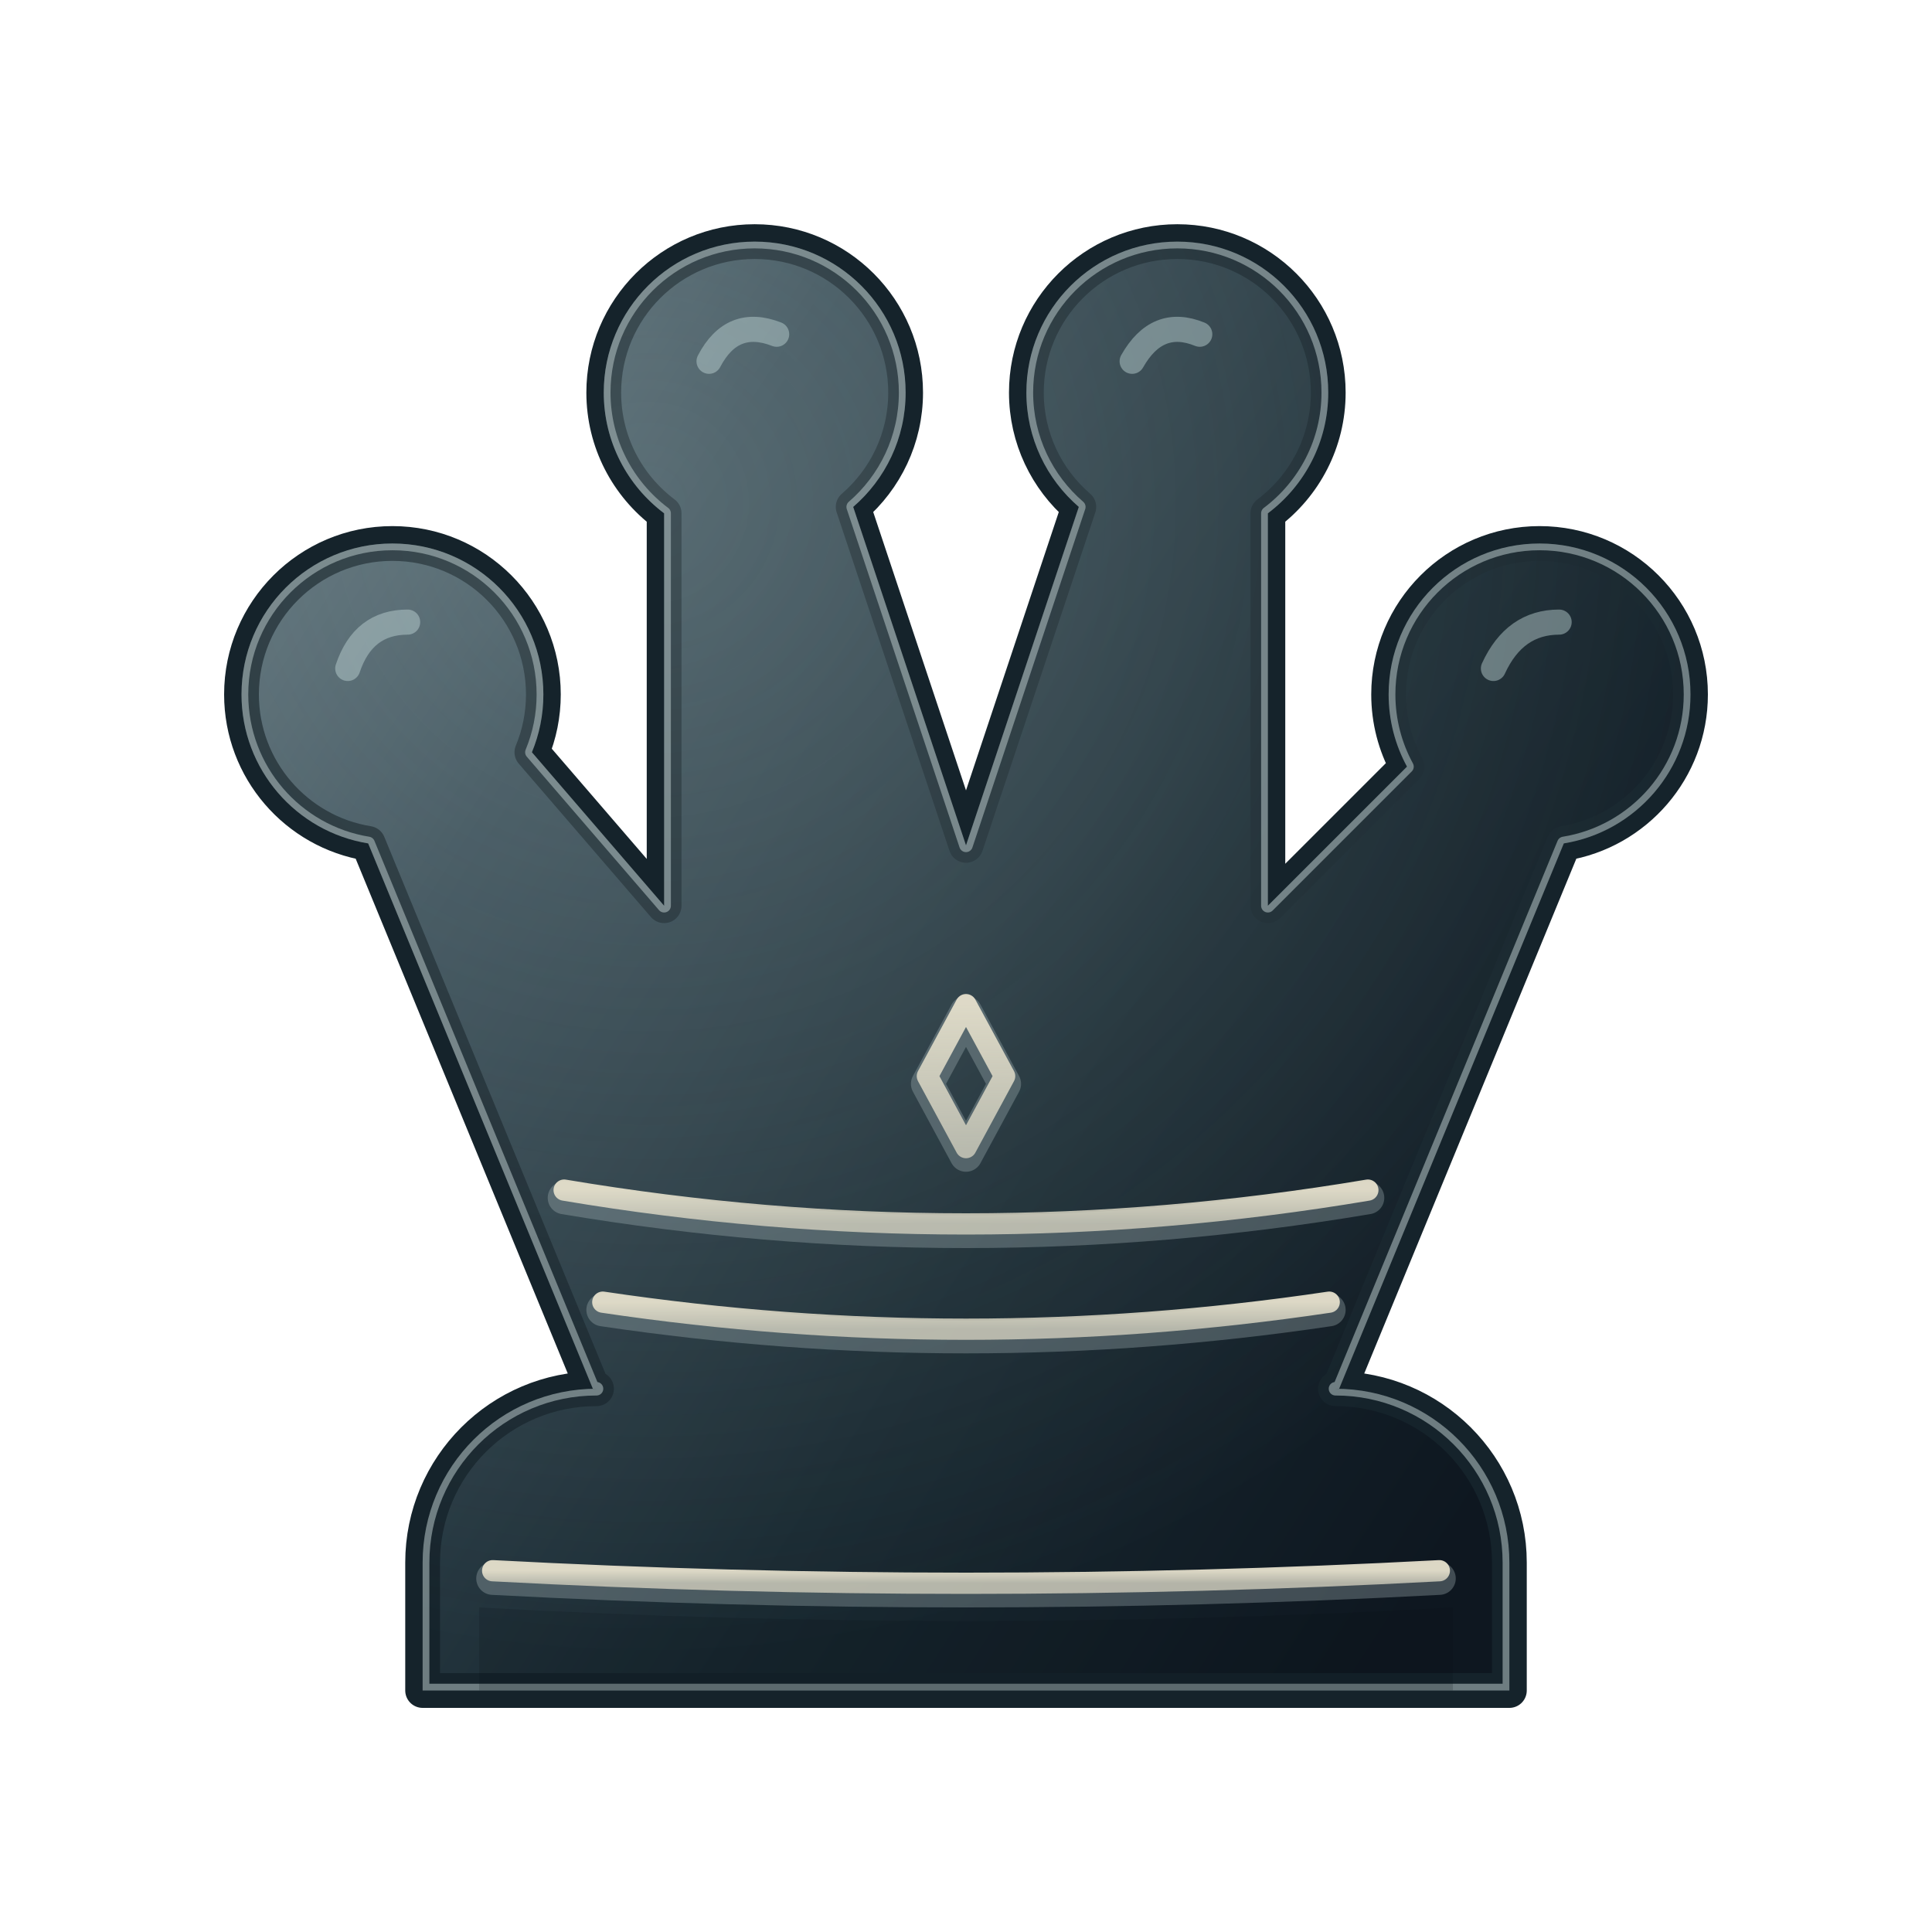
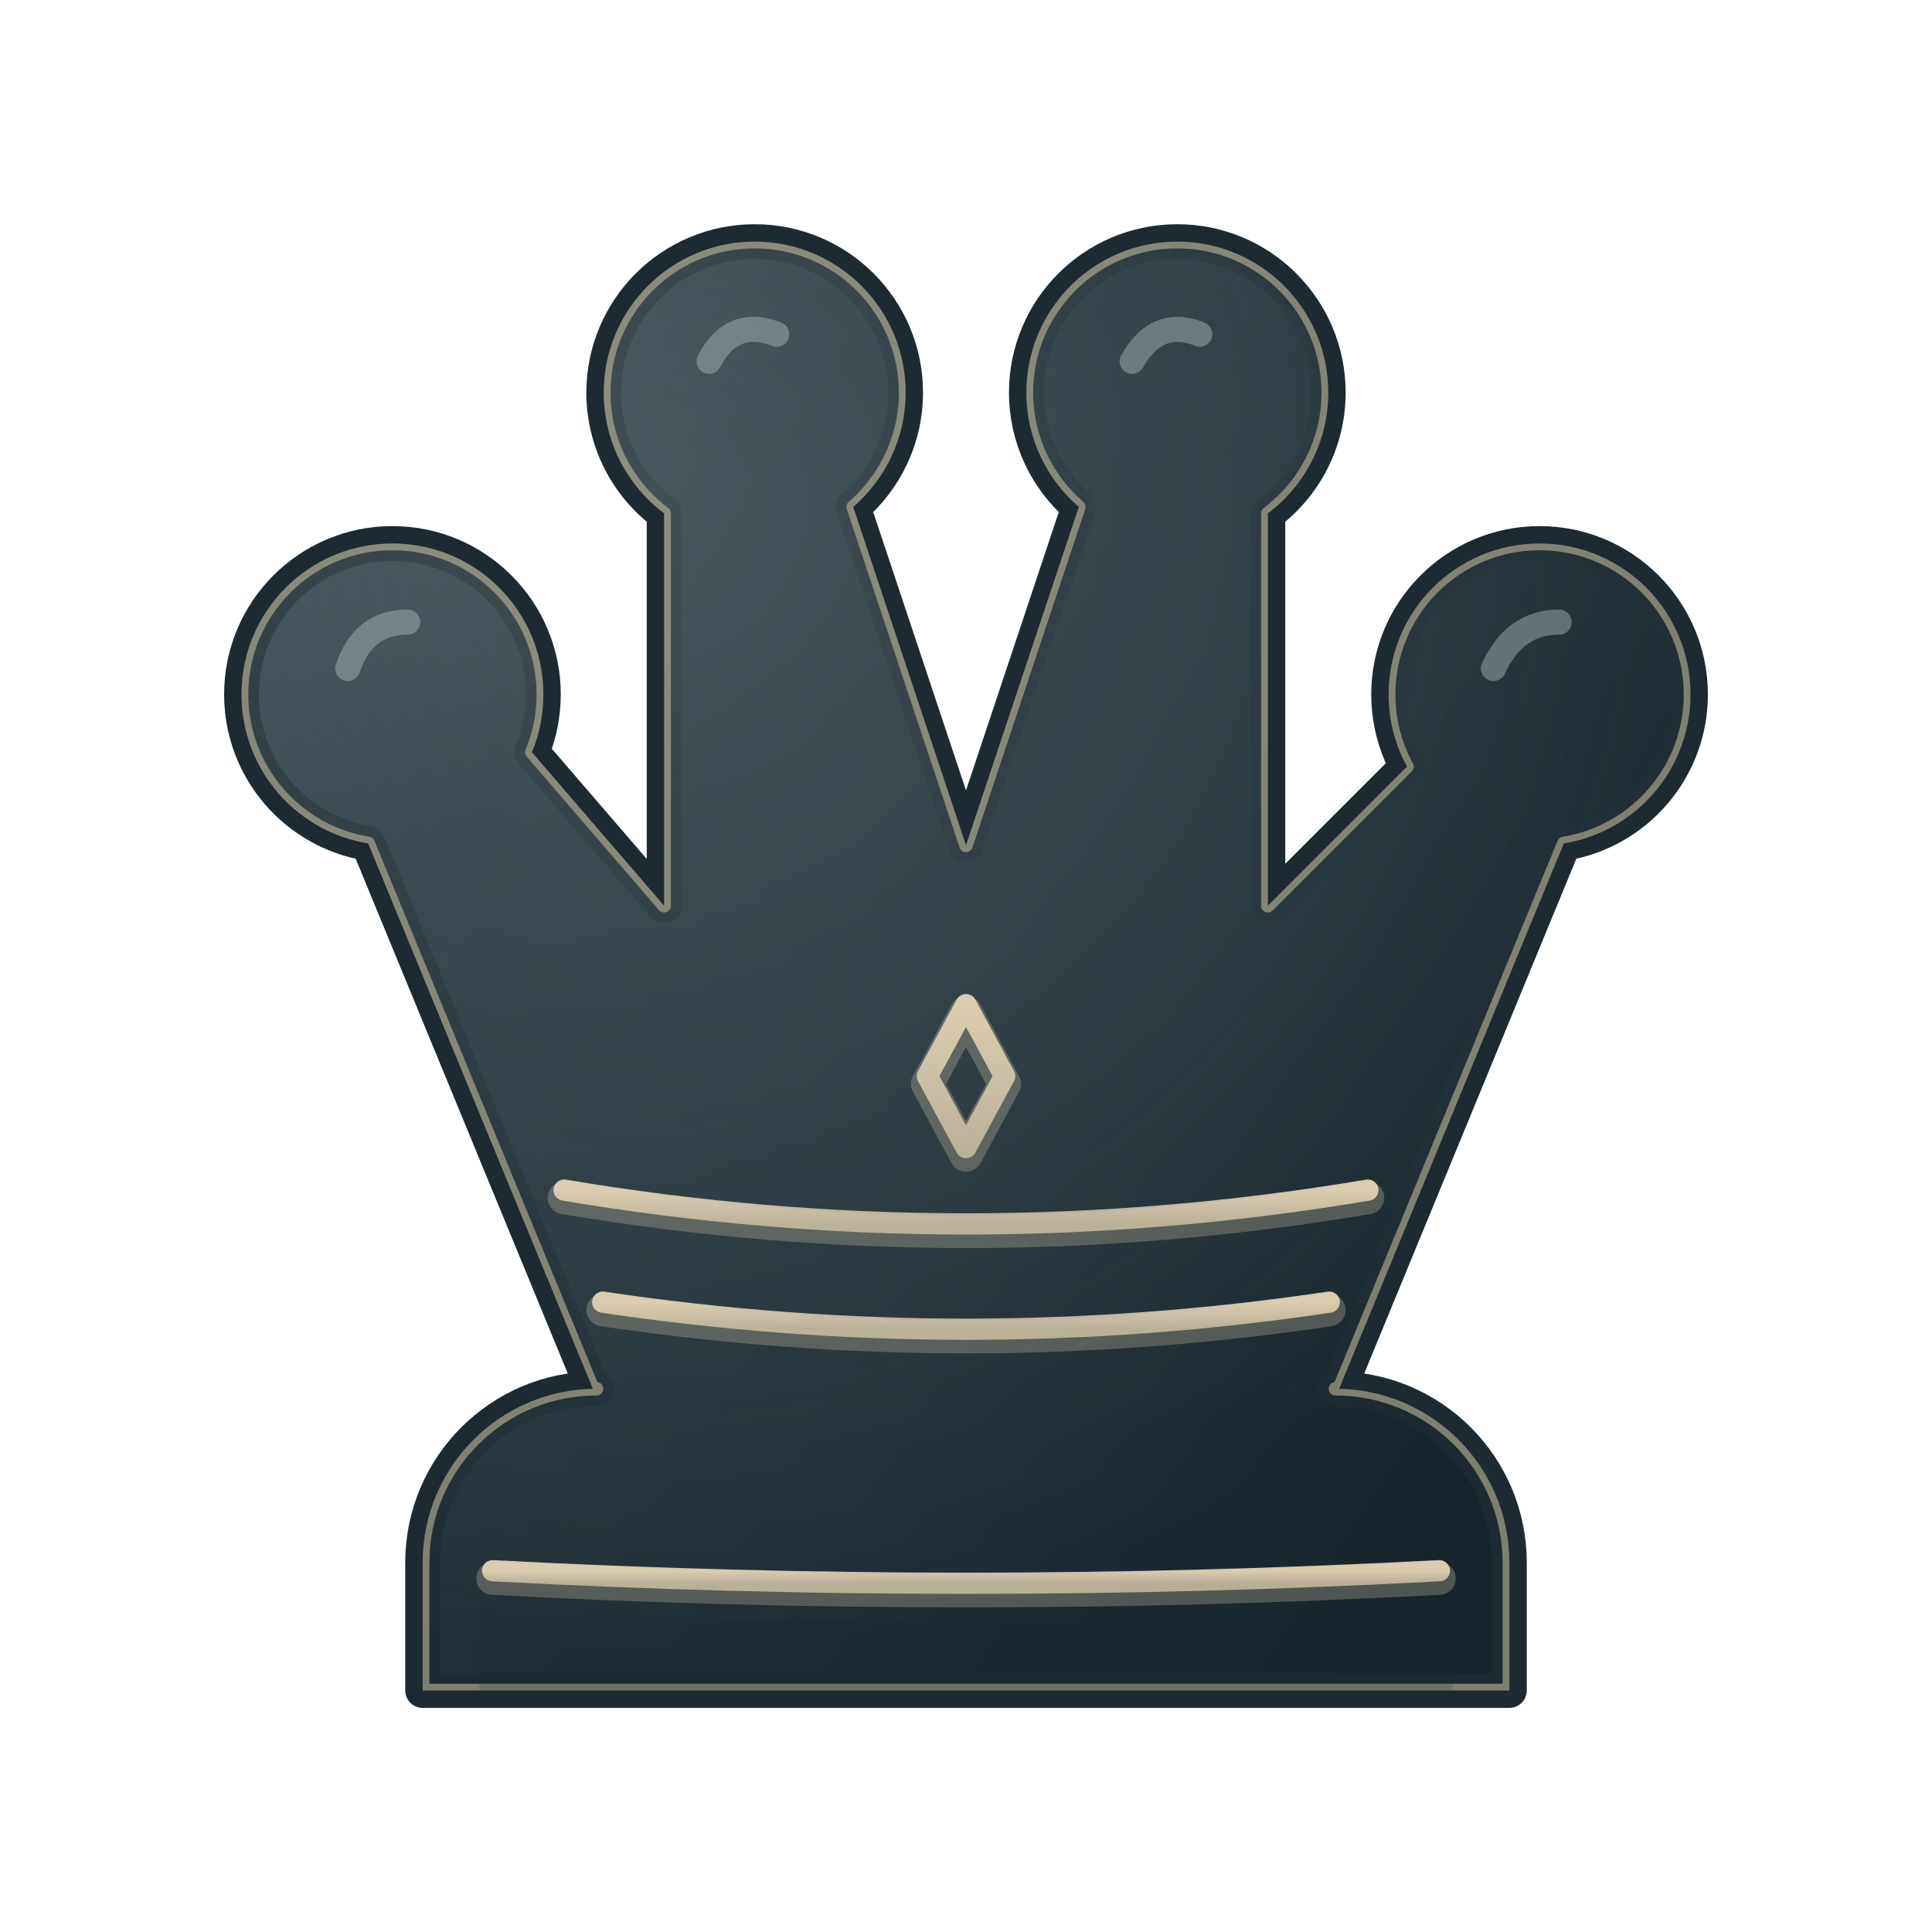
<svg xmlns="http://www.w3.org/2000/svg" viewBox="0 0 1000 1000" role="img" aria-labelledby="sculpted-bq-title sculpted-bq-desc">
  <defs>
    <linearGradient id="sculpted-bq-body" x1="0" y1="0" x2="1" y2="0.65">
-       <stop offset="0" stop-color="#61747c" />
-       <stop offset=".3" stop-color="#334650" />
-       <stop offset=".68" stop-color="#182830" />
-       <stop offset="1" stop-color="#0e1720" />
+       <stop offset="0" stop-color="#3b4a53" />
+       <stop offset=".3" stop-color="#26343d" />
+       <stop offset=".68" stop-color="#202d35" />
+       <stop offset="1" stop-color="#17242c" />
    </linearGradient>
    <radialGradient id="sculpted-bq-light" cx=".28" cy=".18" r=".8">
-       <stop stop-color="#c3d9d9" stop-opacity=".25" />
-       <stop offset="1" stop-color="#c3d9d9" stop-opacity="0" />
+       <stop stop-color="#aebebc" stop-opacity=".25" />
+       <stop offset="1" stop-color="#aebebc" stop-opacity="0" />
    </radialGradient>
    <linearGradient id="sculpted-bq-groove" x1="0" y1="0" x2="0" y2="1">
-       <stop stop-color="#e4dfcb" stop-opacity=".95" />
-       <stop offset="1" stop-color="#e4dfcb" stop-opacity=".7" />
+       <stop stop-color="#e2d3b3" stop-opacity=".95" />
+       <stop offset="1" stop-color="#e2d3b3" stop-opacity=".7" />
    </linearGradient>
    <clipPath id="sculpted-bq-clip">
      <path d="M875 359.44C875 398.31 846.6 430.55 809.43 436.55L693.14 718.81H691.25C740.96 718.81 781.25 759.11 781.25 808.81V875H218.75V808.81C218.75 759.11 259.04 718.81 308.75 718.81H306.86L190.57 436.55C153.4 430.55 125 398.31 125 359.44C125 316.29 159.98 281.31 203.12 281.31C246.27 281.31 281.25 316.29 281.25 359.44C281.25 370.04 279.14 380.15 275.31 389.37L343.75 468.81V265.69C324.78 251.44 312.5 228.75 312.5 203.19C312.5 160.04 347.48 125.06 390.62 125.06C433.77 125.06 468.75 160.04 468.75 203.19C468.75 226.85 458.23 248.05 441.61 262.38L500 437.56L558.39 262.38C541.77 248.05 531.25 226.85 531.25 203.19C531.25 160.04 566.23 125.06 609.38 125.06C652.52 125.06 687.5 160.04 687.5 203.19C687.5 228.75 675.22 251.44 656.25 265.69V468.81L728.25 396.81C722.2 385.71 718.75 372.97 718.75 359.44C718.75 316.29 753.73 281.31 796.88 281.31C840.02 281.31 875 316.29 875 359.44Z" />
    </clipPath>
  </defs>
-   <path d="M875 359.44C875 398.31 846.6 430.55 809.43 436.55L693.14 718.81H691.25C740.96 718.81 781.25 759.11 781.25 808.81V875H218.75V808.81C218.75 759.11 259.04 718.81 308.75 718.81H306.86L190.57 436.55C153.4 430.55 125 398.31 125 359.44C125 316.29 159.98 281.31 203.12 281.31C246.27 281.31 281.25 316.29 281.25 359.44C281.25 370.04 279.14 380.15 275.31 389.37L343.75 468.81V265.69C324.78 251.44 312.5 228.75 312.5 203.19C312.5 160.04 347.48 125.06 390.62 125.06C433.77 125.06 468.75 160.04 468.75 203.19C468.75 226.85 458.23 248.05 441.61 262.38L500 437.56L558.39 262.38C541.77 248.05 531.25 226.85 531.25 203.19C531.25 160.04 566.23 125.06 609.38 125.06C652.52 125.06 687.5 160.04 687.5 203.19C687.5 228.75 675.22 251.44 656.25 265.69V468.81L728.25 396.81C722.2 385.71 718.75 372.97 718.75 359.44C718.75 316.29 753.73 281.31 796.88 281.31C840.02 281.31 875 316.29 875 359.44Z" fill="url(#sculpted-bq-body)" stroke="#15232b" stroke-width="18" stroke-linejoin="round" />
+   <path d="M875 359.44C875 398.31 846.6 430.55 809.43 436.55L693.14 718.81H691.25C740.96 718.81 781.25 759.11 781.25 808.81V875H218.75V808.81C218.75 759.11 259.04 718.81 308.75 718.81H306.86L190.57 436.55C153.4 430.55 125 398.31 125 359.44C125 316.29 159.98 281.31 203.12 281.31C246.27 281.31 281.25 316.29 281.25 359.44C281.25 370.04 279.14 380.15 275.31 389.37L343.75 468.81V265.69C324.78 251.44 312.5 228.75 312.5 203.19C312.5 160.04 347.48 125.06 390.62 125.06C433.77 125.06 468.75 160.04 468.75 203.19C468.75 226.85 458.23 248.05 441.61 262.38L500 437.56L558.39 262.38C541.77 248.05 531.25 226.85 531.25 203.19C531.25 160.04 566.23 125.06 609.38 125.06C652.52 125.06 687.5 160.04 687.5 203.19C687.5 228.75 675.22 251.44 656.25 265.69V468.81L728.25 396.81C722.2 385.71 718.75 372.97 718.75 359.44C718.75 316.29 753.73 281.31 796.88 281.31C840.02 281.31 875 316.29 875 359.44Z" fill="url(#sculpted-bq-body)" stroke="#1d2a32" stroke-width="18" stroke-linejoin="round" />
  <g clip-path="url(#sculpted-bq-clip)">
    <path d="M875 359.44C875 398.31 846.6 430.55 809.43 436.55L693.14 718.81H691.25C740.96 718.81 781.25 759.11 781.25 808.81V875H218.75V808.81C218.75 759.11 259.04 718.81 308.75 718.81H306.86L190.57 436.55C153.4 430.55 125 398.31 125 359.44C125 316.29 159.98 281.31 203.12 281.31C246.27 281.31 281.25 316.29 281.25 359.44C281.25 370.04 279.14 380.15 275.31 389.37L343.75 468.81V265.69C324.78 251.44 312.5 228.75 312.5 203.19C312.5 160.04 347.48 125.06 390.62 125.06C433.77 125.06 468.75 160.04 468.75 203.19C468.75 226.85 458.23 248.05 441.61 262.38L500 437.56L558.39 262.38C541.77 248.05 531.25 226.85 531.25 203.19C531.25 160.04 566.23 125.06 609.38 125.06C652.52 125.06 687.5 160.04 687.5 203.19C687.5 228.75 675.22 251.44 656.25 265.69V468.81L728.25 396.81C722.2 385.71 718.75 372.97 718.75 359.44C718.75 316.29 753.73 281.31 796.88 281.31C840.02 281.31 875 316.29 875 359.44Z" fill="url(#sculpted-bq-light)" />
-     <path d="M875 359.44C875 398.31 846.6 430.55 809.43 436.55L693.14 718.81H691.25C740.96 718.81 781.25 759.11 781.25 808.81V875H218.75V808.81C218.75 759.11 259.04 718.81 308.75 718.81H306.86L190.57 436.55C153.4 430.55 125 398.31 125 359.44C125 316.29 159.98 281.31 203.12 281.31C246.27 281.31 281.25 316.29 281.25 359.44C281.25 370.04 279.14 380.15 275.31 389.37L343.75 468.81V265.69C324.78 251.44 312.5 228.75 312.5 203.19C312.5 160.04 347.48 125.06 390.62 125.06C433.77 125.06 468.75 160.04 468.75 203.19C468.75 226.85 458.23 248.05 441.61 262.38L500 437.56L558.39 262.38C541.77 248.05 531.25 226.85 531.25 203.19C531.25 160.04 566.23 125.06 609.38 125.06C652.52 125.06 687.5 160.04 687.5 203.19C687.5 228.75 675.22 251.44 656.25 265.69V468.81L728.25 396.81C722.2 385.71 718.75 372.97 718.75 359.44C718.75 316.29 753.73 281.31 796.88 281.31C840.02 281.31 875 316.29 875 359.44Z" fill="none" stroke="#aebebf" stroke-width="7" stroke-linejoin="round" opacity=".58" />
-     <path d="M248 832Q500 846 752 832V882H248Z" fill="#050b11" opacity=".17" />
-     <g fill="none" stroke="#aebebf" stroke-width="17" stroke-linecap="round" stroke-linejoin="round" opacity=".32" transform="translate(0 4)">
+     <path d="M875 359.44C875 398.31 846.6 430.55 809.43 436.55L693.14 718.81H691.25C740.96 718.81 781.25 759.11 781.25 808.81V875H218.75V808.81C218.75 759.11 259.04 718.81 308.75 718.81H306.86L190.57 436.55C153.4 430.55 125 398.31 125 359.44C125 316.29 159.98 281.31 203.12 281.31C246.27 281.31 281.25 316.29 281.25 359.44C281.25 370.04 279.14 380.15 275.31 389.37L343.75 468.81V265.69C324.78 251.44 312.5 228.75 312.5 203.19C312.5 160.04 347.48 125.06 390.62 125.06C433.77 125.06 468.75 160.04 468.75 203.19C468.75 226.85 458.23 248.05 441.61 262.38L500 437.56L558.39 262.38C541.77 248.05 531.25 226.85 531.25 203.19C531.25 160.04 566.23 125.06 609.38 125.06C652.52 125.06 687.5 160.04 687.5 203.19C687.5 228.75 675.22 251.44 656.25 265.69V468.81L728.25 396.81C722.2 385.71 718.75 372.97 718.75 359.44C718.75 316.29 753.73 281.31 796.88 281.31C840.02 281.31 875 316.29 875 359.44Z" fill="none" stroke="#c7bc9f" stroke-width="7" stroke-linejoin="round" opacity=".58" />
+     <path d="M248 832Q500 846 752 832V882H248Z" fill="#17242c" opacity=".17" />
+     <g fill="none" stroke="#c7bc9f" stroke-width="17" stroke-linecap="round" stroke-linejoin="round" opacity=".32" transform="translate(0 4)">
      <path d="M292 616Q500 651 708 616" />
      <path d="M312 674Q500 702 688 674" />
      <path d="M500 520L520 557L500 594L480 557Z" />
      <path d="M255 813Q500 826 745 813" />
    </g>
    <g fill="none" stroke="url(#sculpted-bq-groove)" stroke-width="11" stroke-linecap="round" stroke-linejoin="round">
      <path d="M292 616Q500 651 708 616" />
      <path d="M312 674Q500 702 688 674" />
      <path d="M500 520L520 557L500 594L480 557Z" />
      <path d="M255 813Q500 826 745 813" />
    </g>
-     <path d="M180 346Q188 322 211 322M367 187Q379 164 402 173M586 187Q599 164 621 173M773 346Q784 322 807 322" fill="none" stroke="#c3d9d9" stroke-width="13" stroke-linecap="round" opacity=".45" />
+     <path d="M180 346Q188 322 211 322M367 187Q379 164 402 173M586 187Q599 164 621 173M773 346Q784 322 807 322" fill="none" stroke="#aebebc" stroke-width="13" stroke-linecap="round" opacity=".45" />
  </g>
</svg>
